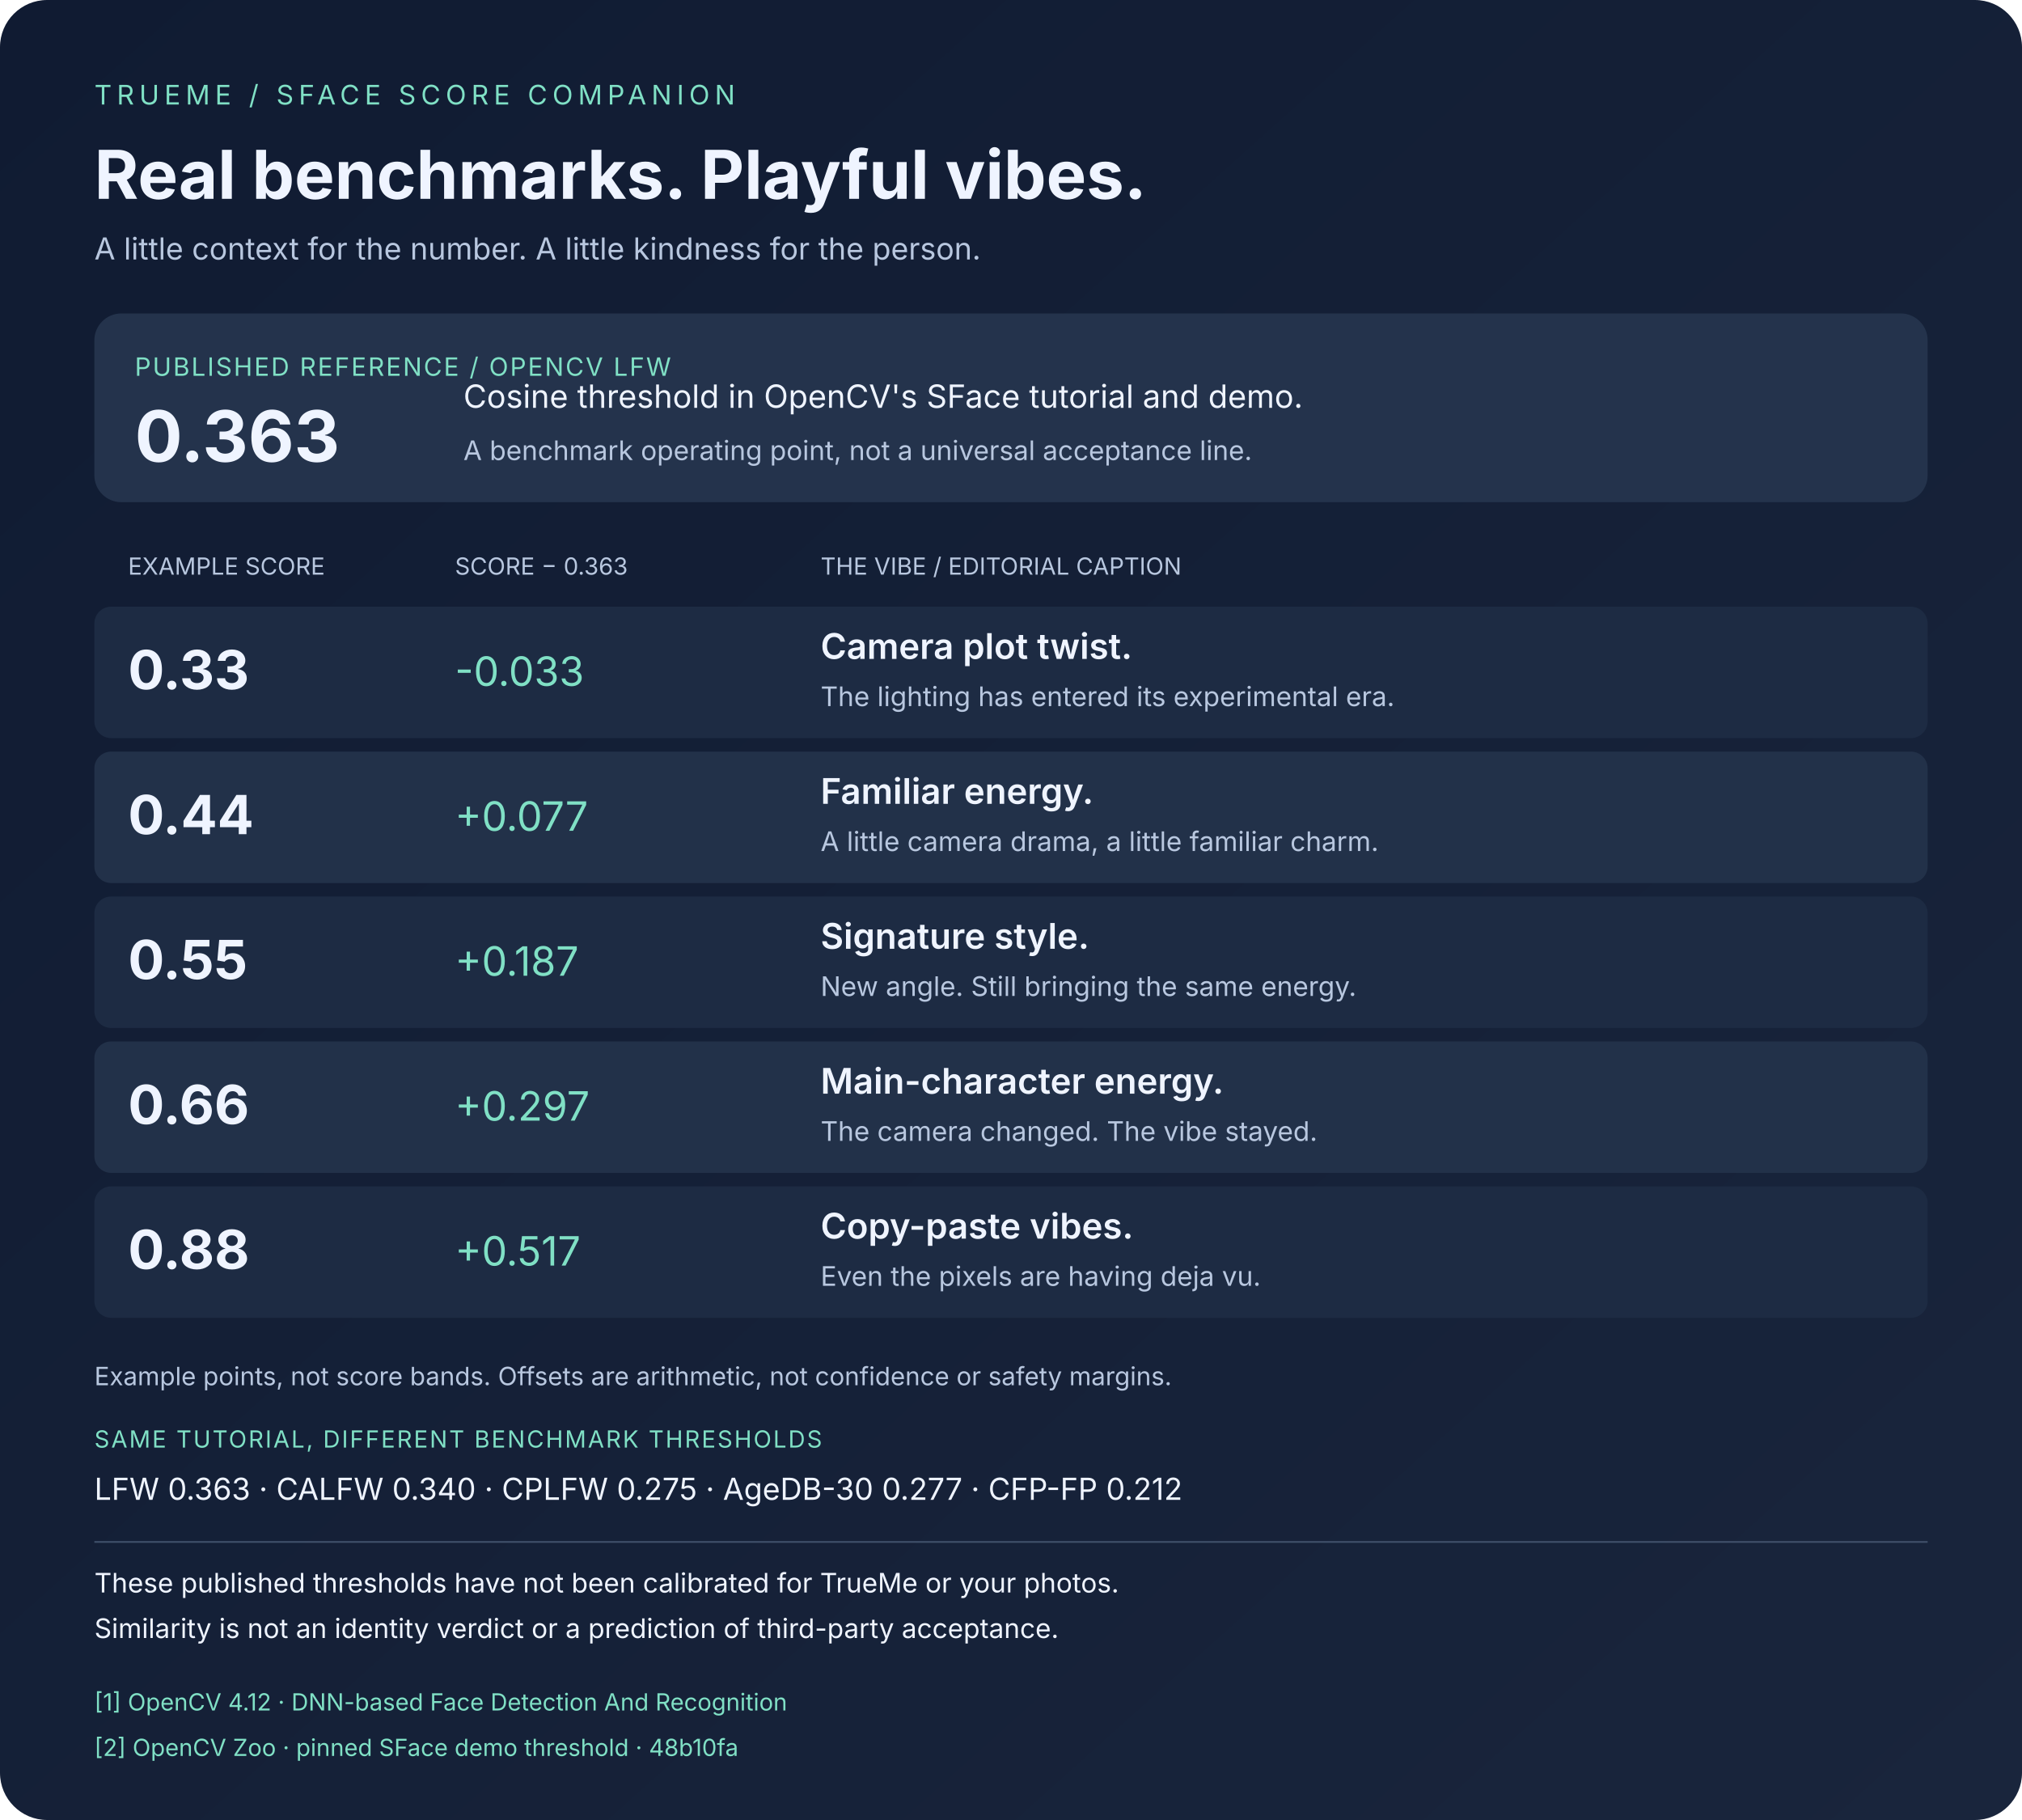
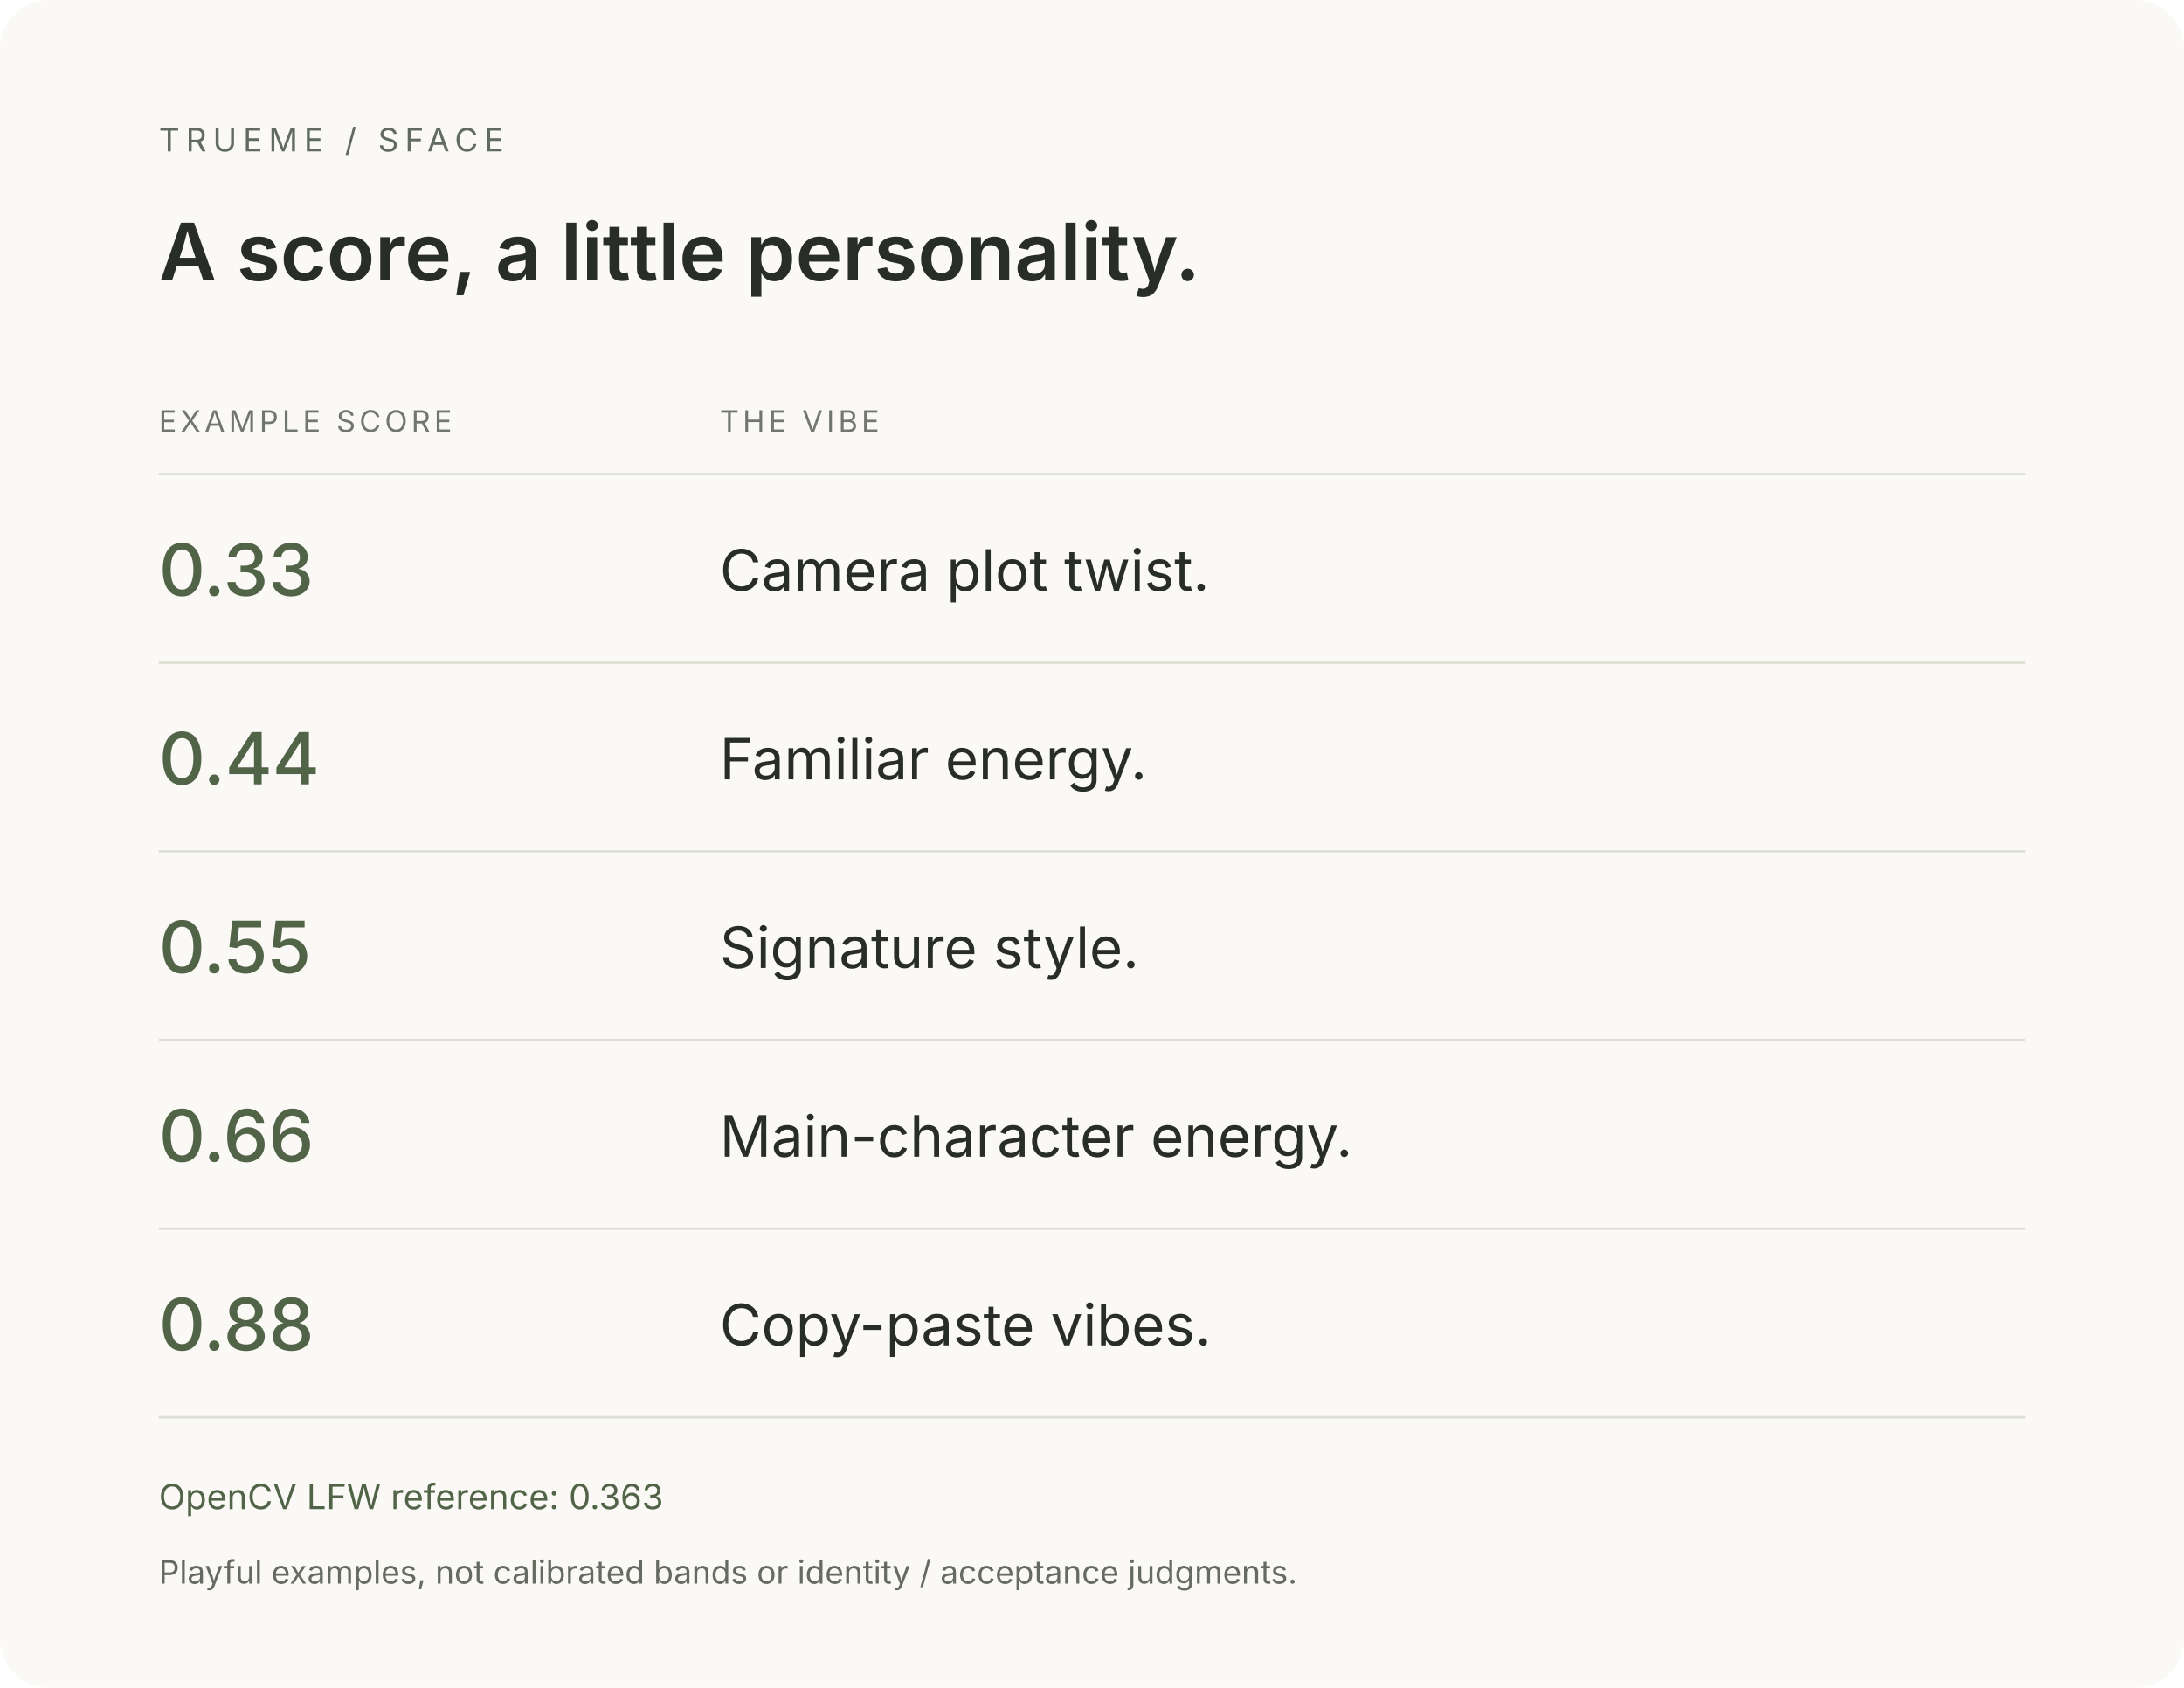
- <svg xmlns="http://www.w3.org/2000/svg" width="1200" height="1080" viewBox="0 0 1200 1080" role="img" aria-labelledby="title desc">
-   <defs>
-     <linearGradient id="bg" x2="1" y2="1">
-       <stop stop-color="#101b32" />
-       <stop offset="1" stop-color="#19253c" />
-     </linearGradient>
-   </defs>
-   <rect width="1200" height="1080" rx="28" fill="url(#bg)" />
-   <g font-family="Inter, DejaVu Sans, Arial, sans-serif" fill="#eff4ff">
-     <text x="56" y="62" font-size="16" letter-spacing="3" fill="#80e0c5">TRUEME / SFACE SCORE COMPANION</text>
-     <text x="56" y="118" font-size="40" font-weight="700">Real benchmarks. Playful vibes.</text>
-     <text x="56" y="154" font-size="18" fill="#b8c7df">A little context for the number. A little kindness for the person.</text>
-     <rect x="56" y="186" width="1088" height="112" rx="16" fill="#24334c" />
-     <text x="80" y="223" font-size="15" fill="#80e0c5" letter-spacing="1">PUBLISHED REFERENCE / OPENCV LFW</text>
-     <text x="80" y="274" font-size="42" font-weight="700">0.363</text>
-     <text x="275" y="242" font-size="19">Cosine threshold in OpenCV's SFace tutorial and demo.</text>
-     <text x="275" y="273" font-size="16" fill="#b8c7df">A benchmark operating point, not a universal acceptance line.</text>
-     <text x="76" y="341" font-size="14" fill="#b8c7df">EXAMPLE SCORE</text>
-     <text x="270" y="341" font-size="14" fill="#b8c7df">SCORE − 0.363</text>
-     <text x="487" y="341" font-size="14" fill="#b8c7df">THE VIBE / EDITORIAL CAPTION</text>
-     <rect x="56" y="360" width="1088" height="78" rx="10" fill="#1d2b43" />
-     <text x="76" y="409" font-size="32" font-weight="700">0.33</text>
-     <text x="270" y="407" font-size="24" fill="#80e0c5">-0.033</text>
-     <text x="487" y="391" font-size="21" font-weight="600">Camera plot twist.</text>
-     <text x="487" y="419" font-size="16" fill="#b8c7df">The lighting has entered its experimental era.</text>
-     <rect x="56" y="446" width="1088" height="78" rx="10" fill="#223149" />
-     <text x="76" y="495" font-size="32" font-weight="700">0.44</text>
-     <text x="270" y="493" font-size="24" fill="#80e0c5">+0.077</text>
-     <text x="487" y="477" font-size="21" font-weight="600">Familiar energy.</text>
-     <text x="487" y="505" font-size="16" fill="#b8c7df">A little camera drama, a little familiar charm.</text>
-     <rect x="56" y="532" width="1088" height="78" rx="10" fill="#1d2b43" />
-     <text x="76" y="581" font-size="32" font-weight="700">0.55</text>
-     <text x="270" y="579" font-size="24" fill="#80e0c5">+0.187</text>
-     <text x="487" y="563" font-size="21" font-weight="600">Signature style.</text>
-     <text x="487" y="591" font-size="16" fill="#b8c7df">New angle. Still bringing the same energy.</text>
-     <rect x="56" y="618" width="1088" height="78" rx="10" fill="#223149" />
-     <text x="76" y="667" font-size="32" font-weight="700">0.66</text>
-     <text x="270" y="665" font-size="24" fill="#80e0c5">+0.297</text>
-     <text x="487" y="649" font-size="21" font-weight="600">Main-character energy.</text>
-     <text x="487" y="677" font-size="16" fill="#b8c7df">The camera changed. The vibe stayed.</text>
-     <rect x="56" y="704" width="1088" height="78" rx="10" fill="#1d2b43" />
-     <text x="76" y="753" font-size="32" font-weight="700">0.88</text>
-     <text x="270" y="751" font-size="24" fill="#80e0c5">+0.517</text>
-     <text x="487" y="735" font-size="21" font-weight="600">Copy-paste vibes.</text>
-     <text x="487" y="763" font-size="16" fill="#b8c7df">Even the pixels are having deja vu.</text>
-     <text x="56" y="822" font-size="15" fill="#b8c7df">Example points, not score bands. Offsets are arithmetic, not confidence or safety margins.</text>
-     <text x="56" y="859" font-size="14" letter-spacing="1" fill="#80e0c5">SAME TUTORIAL, DIFFERENT BENCHMARK THRESHOLDS</text>
-     <text x="56" y="890" font-size="18">LFW 0.363   ·   CALFW 0.340   ·   CPLFW 0.275   ·   AgeDB-30 0.277   ·   CFP-FP 0.212</text>
-     <path d="M56 915H1144" stroke="#40516b" />
-     <text x="56" y="945" font-size="16">These published thresholds have not been calibrated for TrueMe or your photos.</text>
-     <text x="56" y="972" font-size="16">Similarity is not an identity verdict or a prediction of third-party acceptance.</text>
+ <svg xmlns="http://www.w3.org/2000/svg" width="880" height="680" viewBox="0 0 880 680" role="img" aria-labelledby="title desc">
+   <rect width="880" height="680" rx="20" fill="#faf9f5" />
+   <g font-family="Inter, DejaVu Sans, Arial, sans-serif" fill="#292d29">
+     <text x="64" y="61" font-size="13" letter-spacing="2.5" fill="#626b60">TRUEME / SFACE</text>
+     <text x="64" y="113" font-size="32" font-weight="600">A score, a little personality.</text>
+     <g font-size="12" letter-spacing="1.5" fill="#71766e">
+       <text x="64" y="174">EXAMPLE SCORE</text>
+       <text x="290" y="174">THE VIBE</text>
+     </g>
+     <g stroke="#dedfd6" stroke-width="1">
+       <path d="M64 191H816 M64 267H816 M64 343H816 M64 419H816 M64 495H816 M64 571H816" />
+     </g>
+     <g font-size="29" font-weight="500" fill="#526448">
+       <text x="64" y="240">0.33</text>
+       <text x="64" y="316">0.44</text>
+       <text x="64" y="392">0.55</text>
+       <text x="64" y="468">0.66</text>
+       <text x="64" y="544">0.88</text>
+     </g>
+     <g font-size="23">
+       <text x="290" y="238">Camera plot twist.</text>
+       <text x="290" y="314">Familiar energy.</text>
+       <text x="290" y="390">Signature style.</text>
+       <text x="290" y="466">Main-character energy.</text>
+       <text x="290" y="542">Copy-paste vibes.</text>
+     </g>
    <a href="https://docs.opencv.org/4.12.0/d0/dd4/tutorial_dnn_face.html">
-       <text x="56" y="1015" font-size="14" fill="#80e0c5">[1] OpenCV 4.12 · DNN-based Face Detection And Recognition</text>
+       <text x="64" y="608" font-size="14" fill="#526448">OpenCV LFW reference: 0.363</text>
    </a>
-     <a href="https://github.com/opencv/opencv_zoo/blob/48b10fa505aeb51fbd127fc60a5c660040e823b7/models/face_recognition_sface/sface.py">
-       <text x="56" y="1042" font-size="14" fill="#80e0c5">[2] OpenCV Zoo · pinned SFace demo threshold · 48b10fa</text>
-     </a>
+     <text x="64" y="638" font-size="13" fill="#656b61">Playful examples, not calibrated bands or identity / acceptance judgments.</text>
  </g>
</svg>
